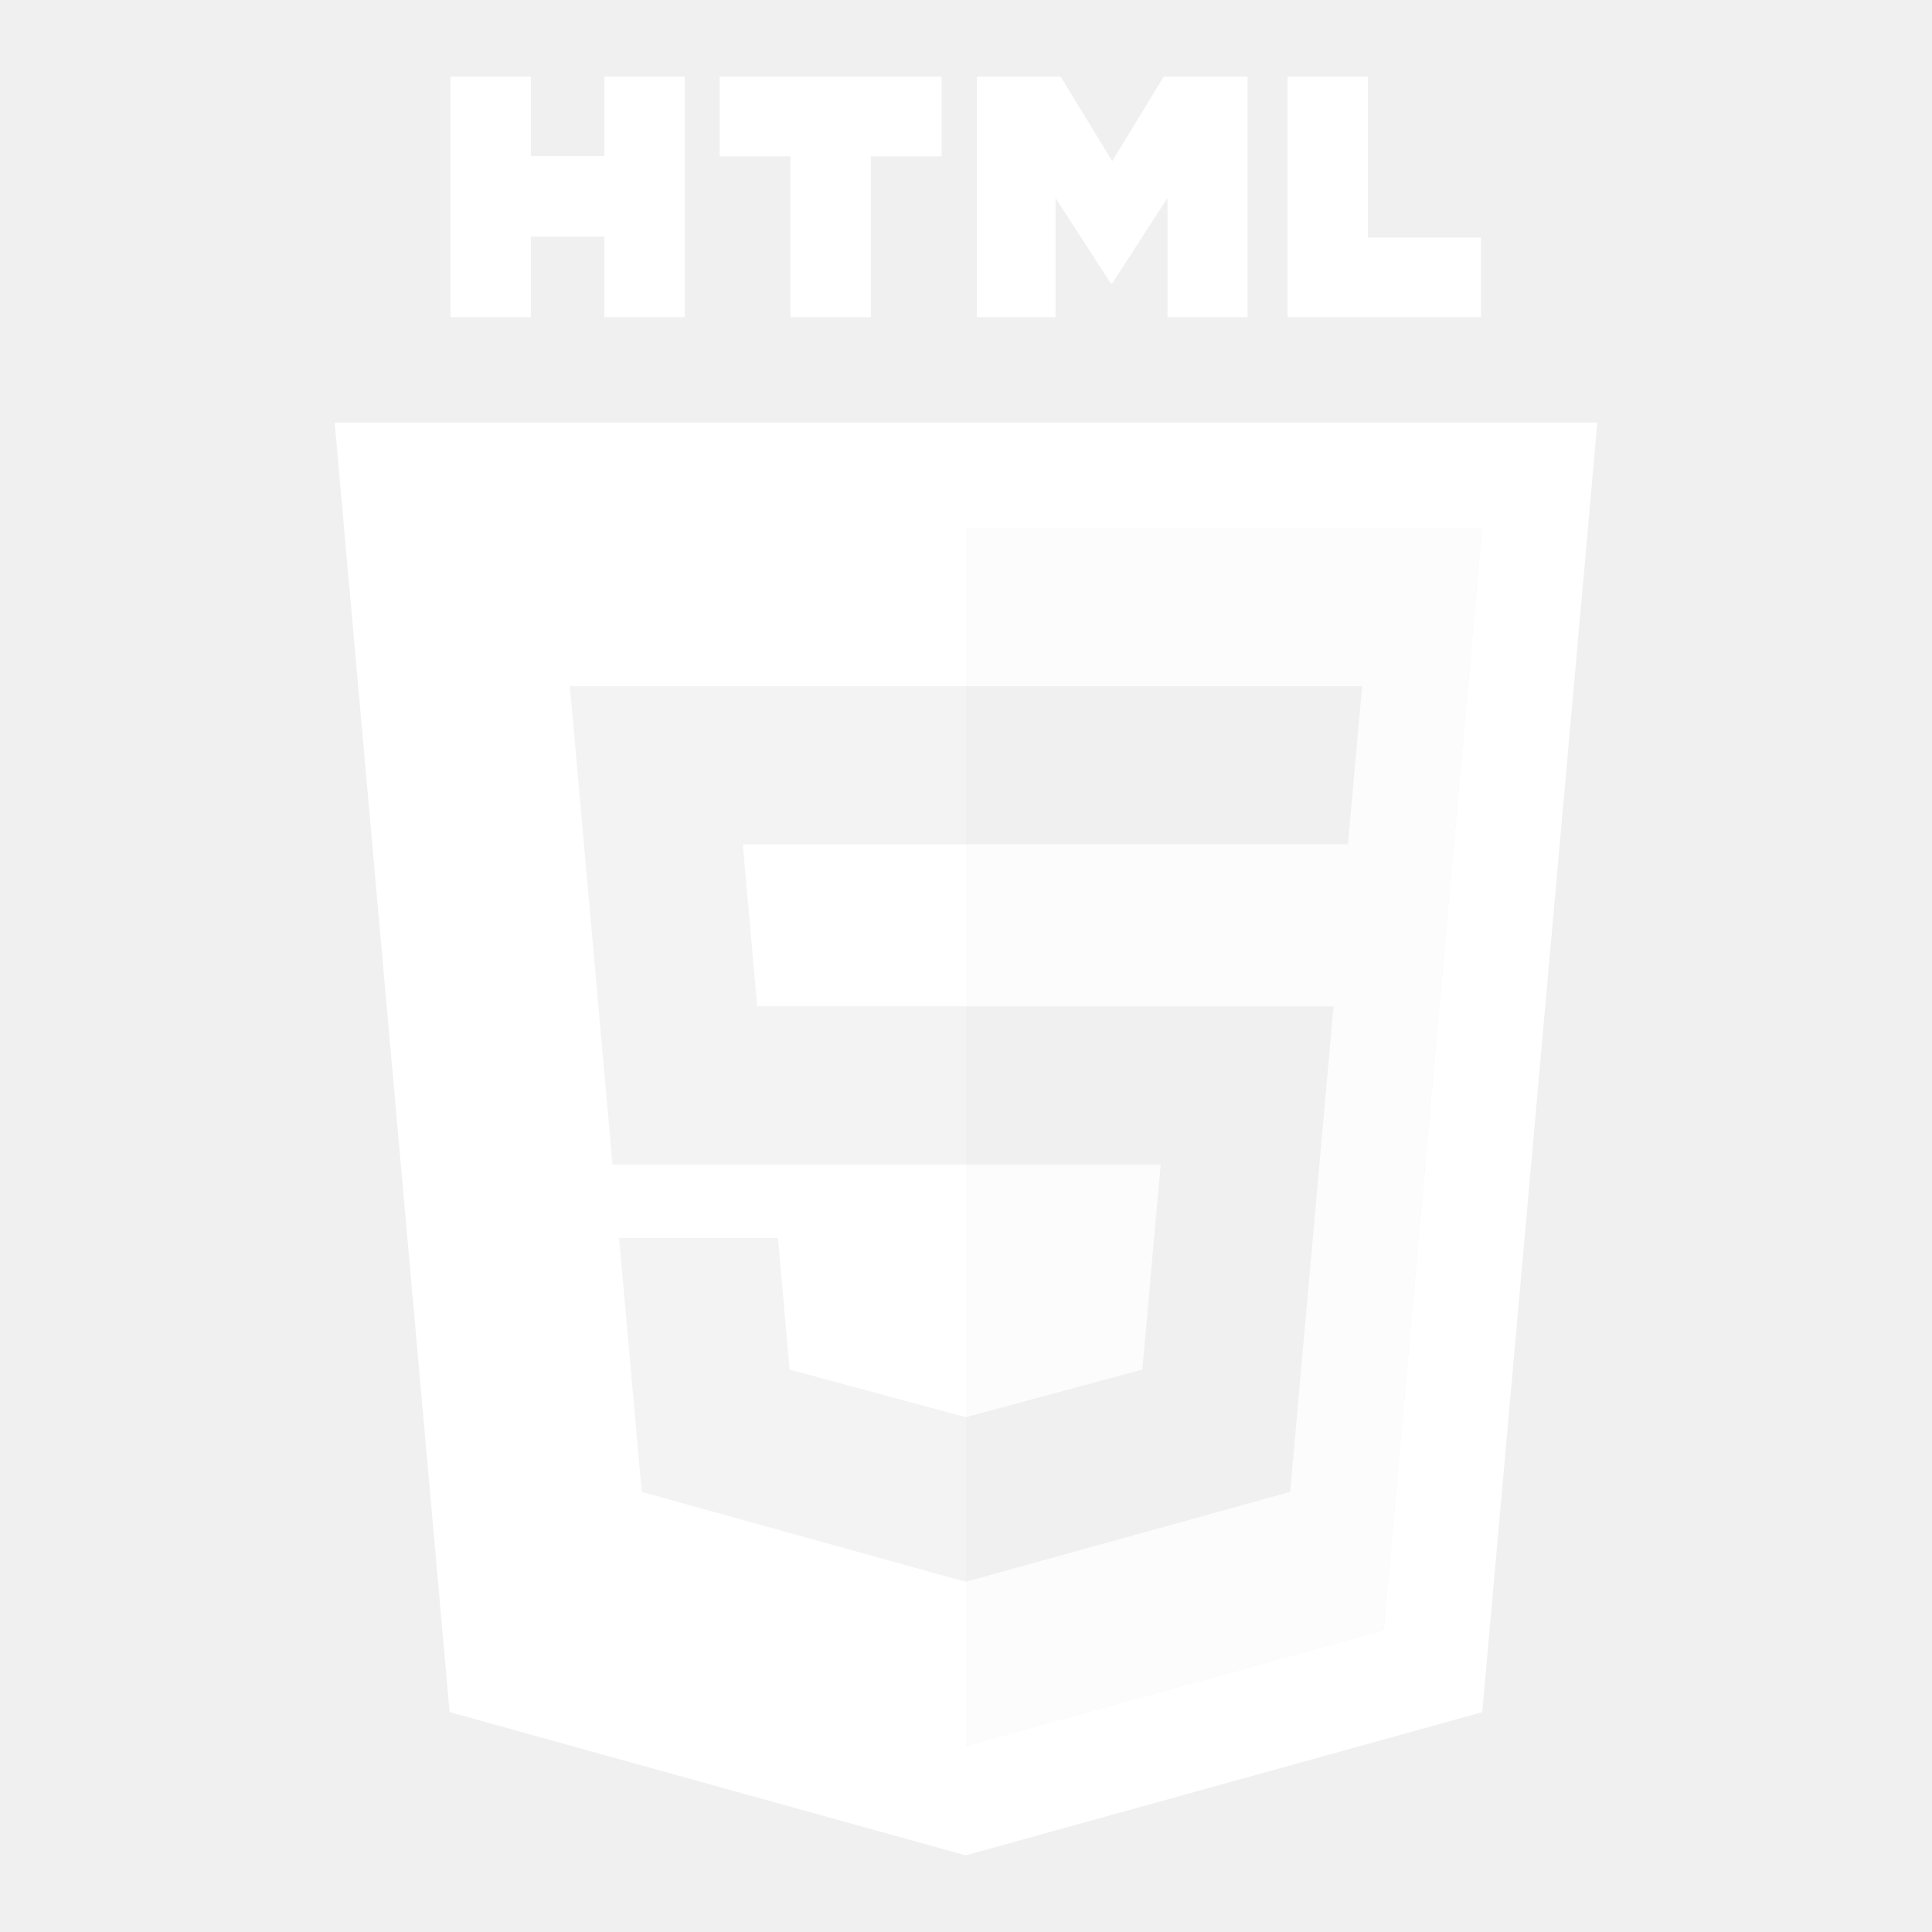
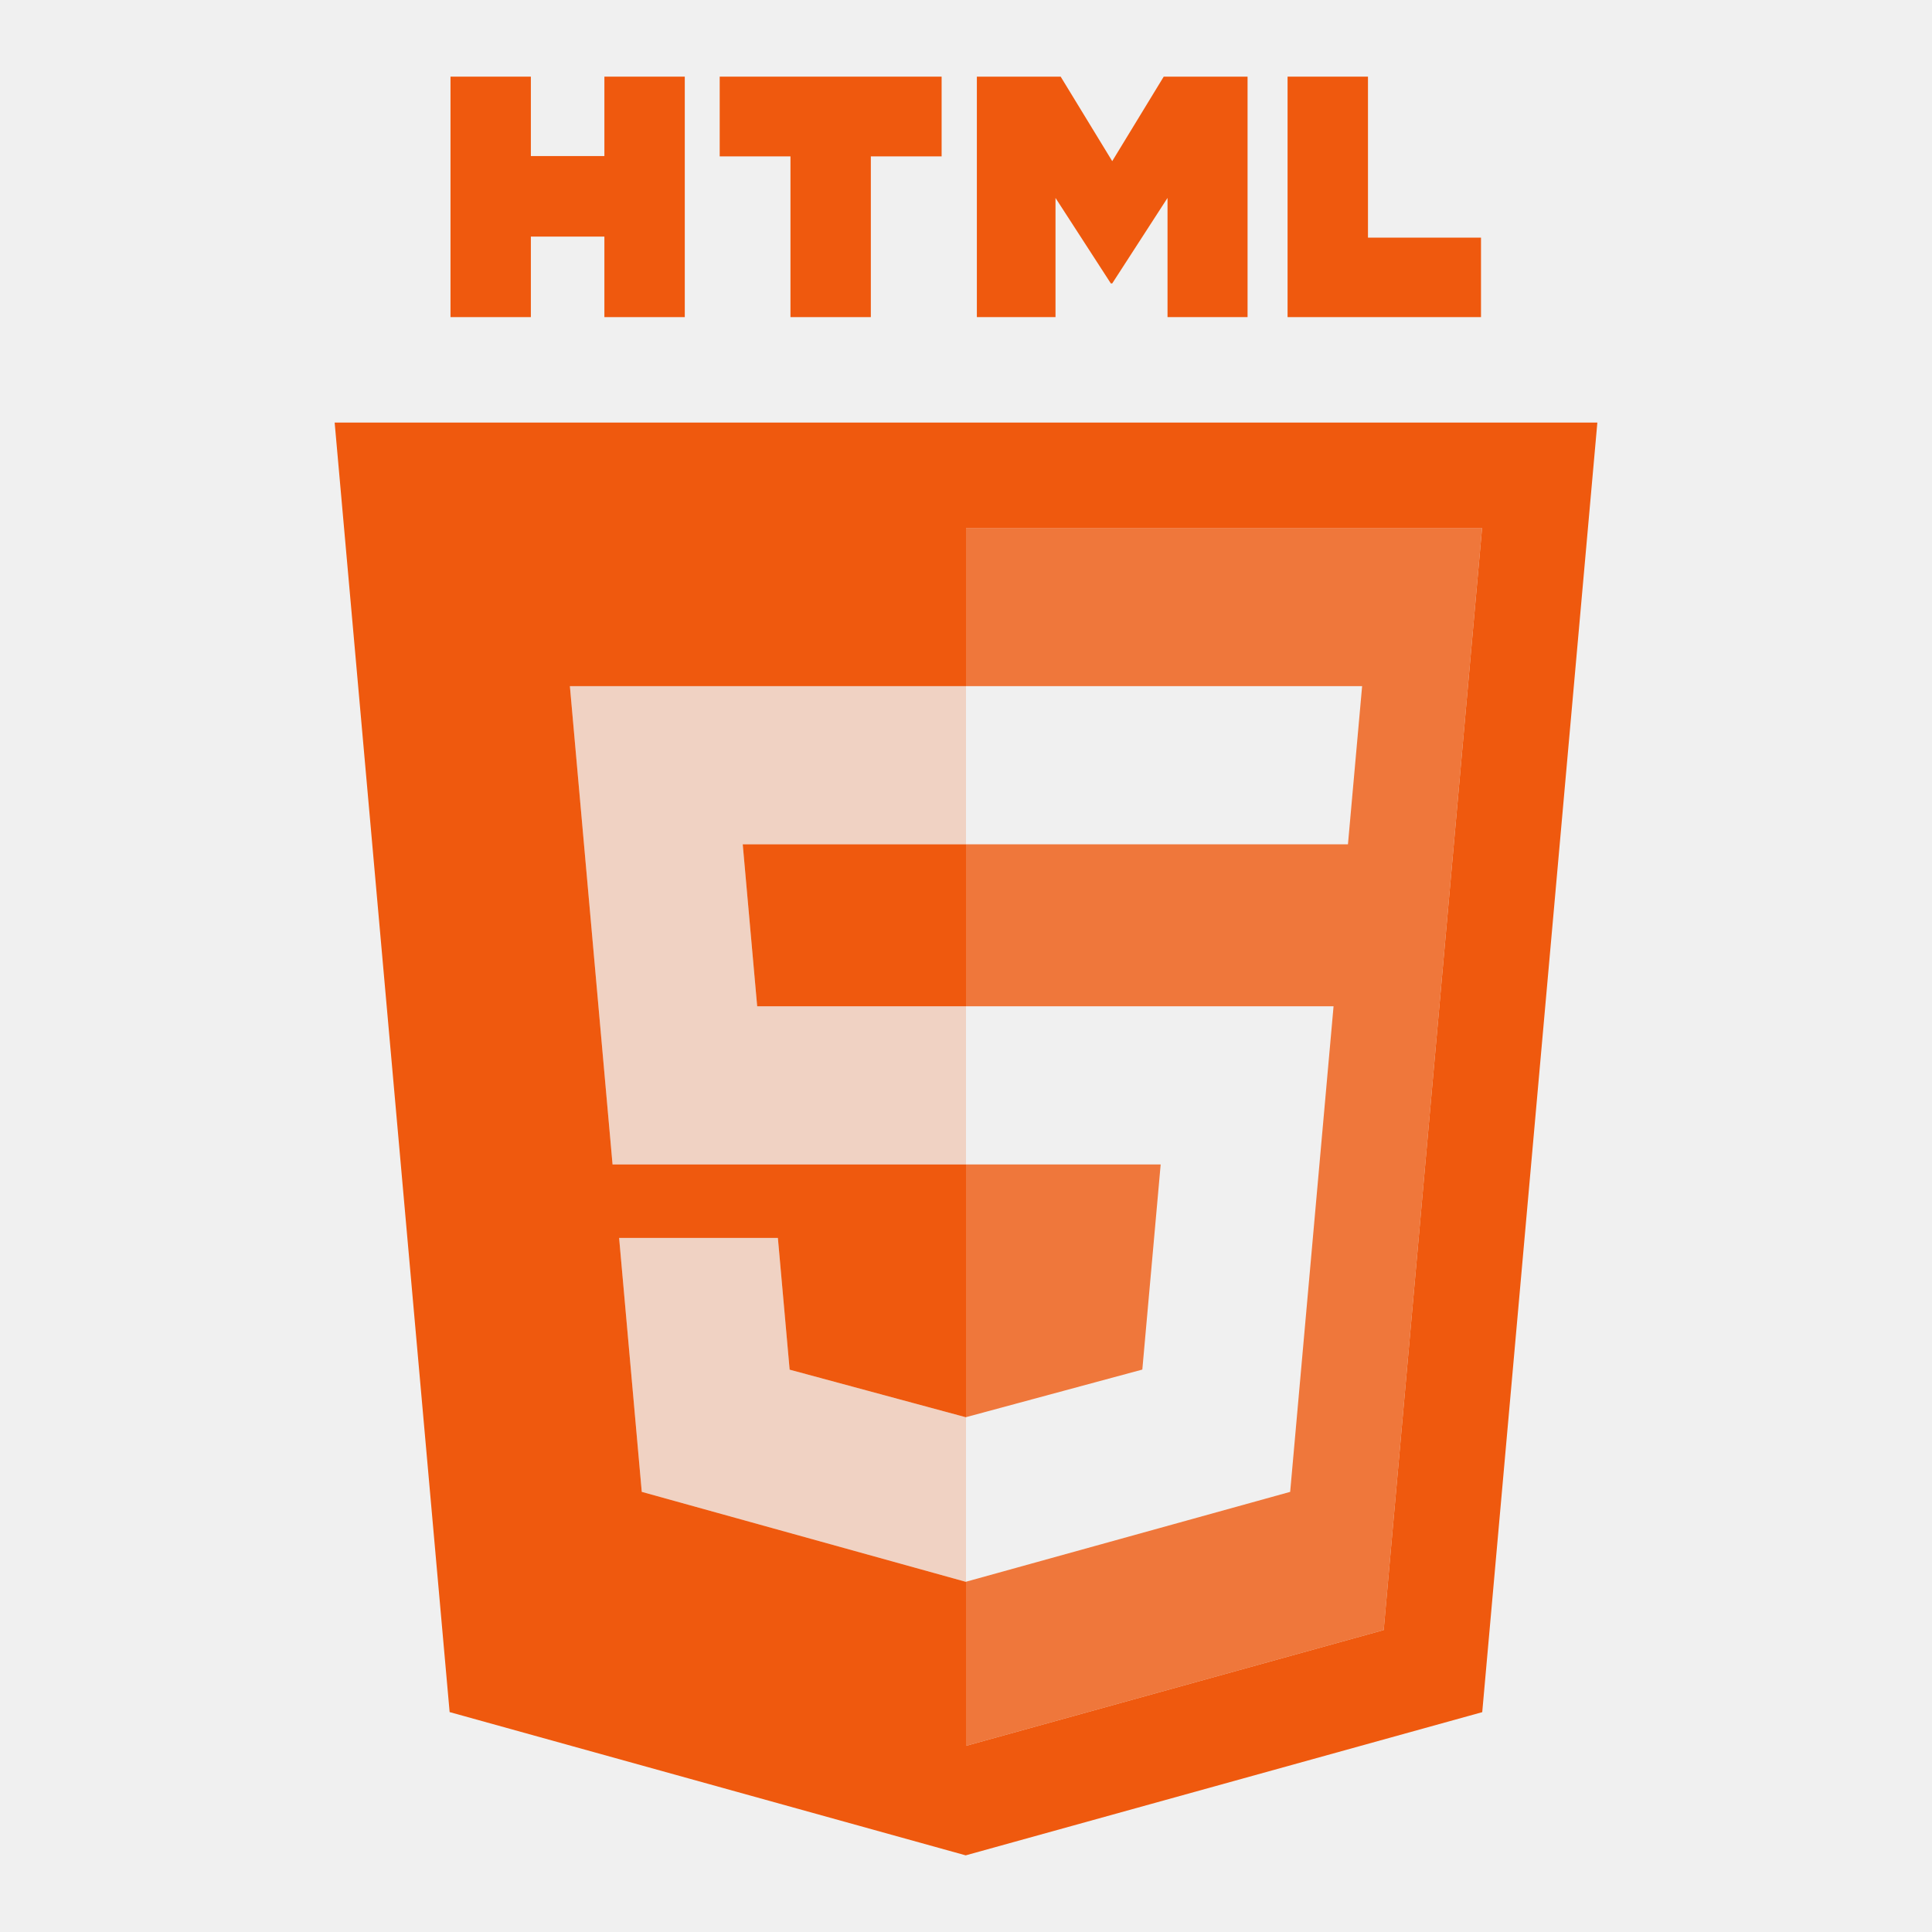
<svg xmlns="http://www.w3.org/2000/svg" version="1.1" id="Layer_1" x="0px" y="0px" width="512px" height="512px" viewBox="0 0 512 512" enable-background="new 0 0 512 512" xml:space="preserve">
  <g>
    <g>
-       <path fill="#FFF" d="M119.387,20.312h21.298v21.045h19.485V20.312h21.303v63.727H160.17V62.7h-19.485v21.338h-21.298V20.312z" />
-       <path fill="#FFF" d="M209.482,41.444h-18.754V20.312h58.812v21.133h-18.759v42.594h-21.3V41.444z" />
-       <path fill="#FFF" d="M258.879,20.312h22.21l13.661,22.392l13.648-22.392h22.219v63.727h-21.212V52.453L294.75,75.111h-0.366    l-14.665-22.658v31.585h-20.84V20.312z" />
-       <path fill="#FFF" d="M341.219,20.312h21.308v42.664h29.955v21.062h-51.263V20.312z" />
+       <path fill="#ef590e" d="M119.387,20.312h21.298v21.045h19.485V20.312h21.303v63.727H160.17V62.7h-19.485v21.338h-21.298V20.312z" />
+       <path fill="#ef590e" d="M209.482,41.444h-18.754V20.312h58.812v21.133h-18.759v42.594h-21.3V41.444z" />
+       <path fill="#ef590e" d="M258.879,20.312h22.21l13.661,22.392l13.648-22.392h22.219v63.727h-21.212V52.453L294.75,75.111h-0.366    l-14.665-22.658v31.585h-20.84V20.312z" />
+       <path fill="#ef590e" d="M341.219,20.312h21.308v42.664h29.955v21.062h-51.263V20.312z" />
    </g>
-     <path fill="#FFF" d="M200.662,266.676H256v-42.92h-59.169L200.662,266.676z M88.686,111.982l30.47,341.74l136.762,37.966   l136.891-37.948l30.507-341.758H88.686z M366.694,431.981L256,462.668v-43.494l-0.067,0.02l-85.858-23.835l-6.004-67.298h42.075   l3.116,34.914l46.68,12.607l0.059-0.019V308.59h-93.669l-11.306-126.749H256v-41.914h136.766L366.694,431.981z" />
-     <path opacity="0.8" fill="#FFF" d="M307.592,308.59H256v66.974l46.728-12.613L307.592,308.59z M256,139.927v41.914h104.975   l-3.754,41.915H256v42.92h97.406l-11.499,128.683L256,419.174v43.494l110.694-30.687l26.071-292.055H256z" />
+     <path fill="#ef590e" d="M200.662,266.676H256v-42.92h-59.169L200.662,266.676z M88.686,111.982l30.47,341.74l136.762,37.966   l136.891-37.948l30.507-341.758H88.686z M366.694,431.981L256,462.668v-43.494l-0.067,0.02l-85.858-23.835l-6.004-67.298h42.075   l3.116,34.914l46.68,12.607l0.059-0.019V308.59h-93.669l-11.306-126.749H256v-41.914h136.766L366.694,431.981z" />
+     <path opacity="0.8" fill="#ef590e" d="M307.592,308.59H256v66.974l46.728-12.613L307.592,308.59z M256,139.927v41.914h104.975   l-3.754,41.915H256v42.92h97.406l-11.499,128.683L256,419.174v43.494l110.694-30.687l26.071-292.055H256z" />
    <g opacity="0.2">
-       <polygon fill="#FFF" points="256,181.841 151.025,181.841 162.331,308.59 256,308.59 256,266.676 200.662,266.676    196.831,223.756 256,223.756   " />
-       <polygon fill="#FFF" points="256,375.563 255.941,375.582 209.262,362.975 206.146,328.061 164.07,328.061 170.074,395.358    255.933,419.193 256,419.174   " />
+       <polygon fill="#ef590e" points="256,181.841 151.025,181.841 162.331,308.59 256,308.59 256,266.676 200.662,266.676    196.831,223.756 256,223.756   " />
+       <polygon fill="#ef590e" points="256,375.563 255.941,375.582 209.262,362.975 206.146,328.061 164.07,328.061 170.074,395.358    255.933,419.193 256,419.174   " />
    </g>
  </g>
</svg>
